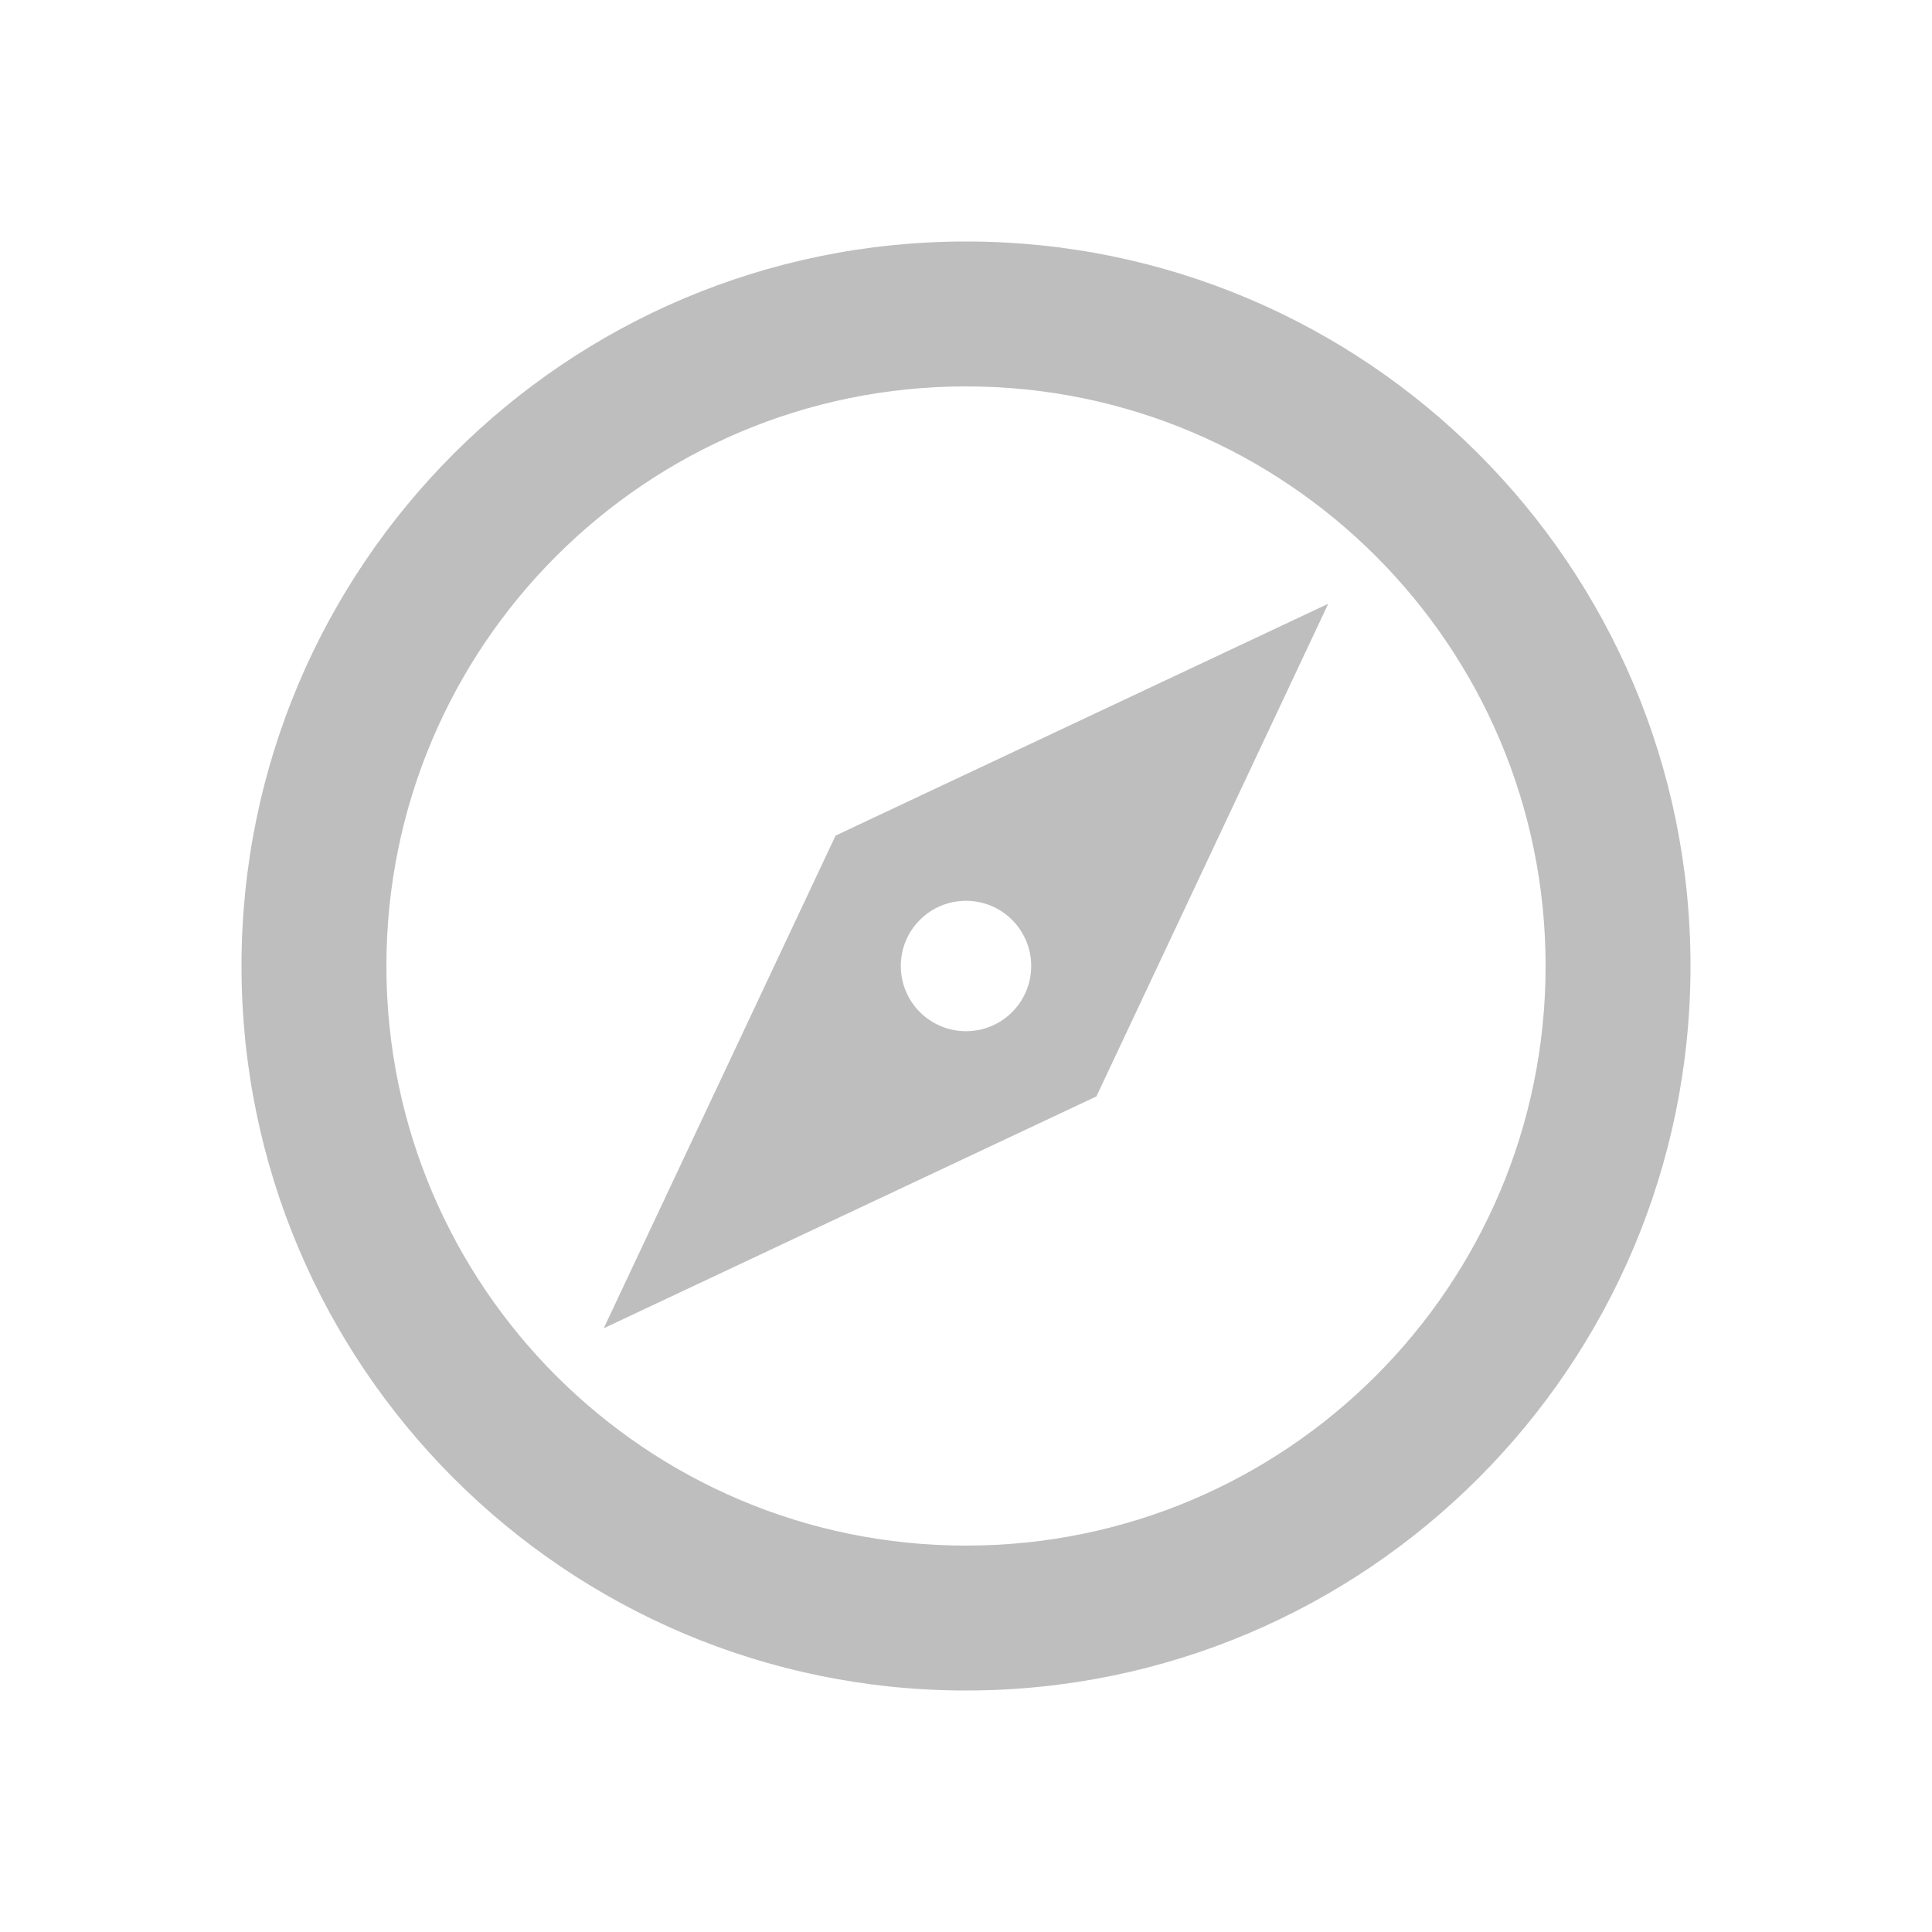
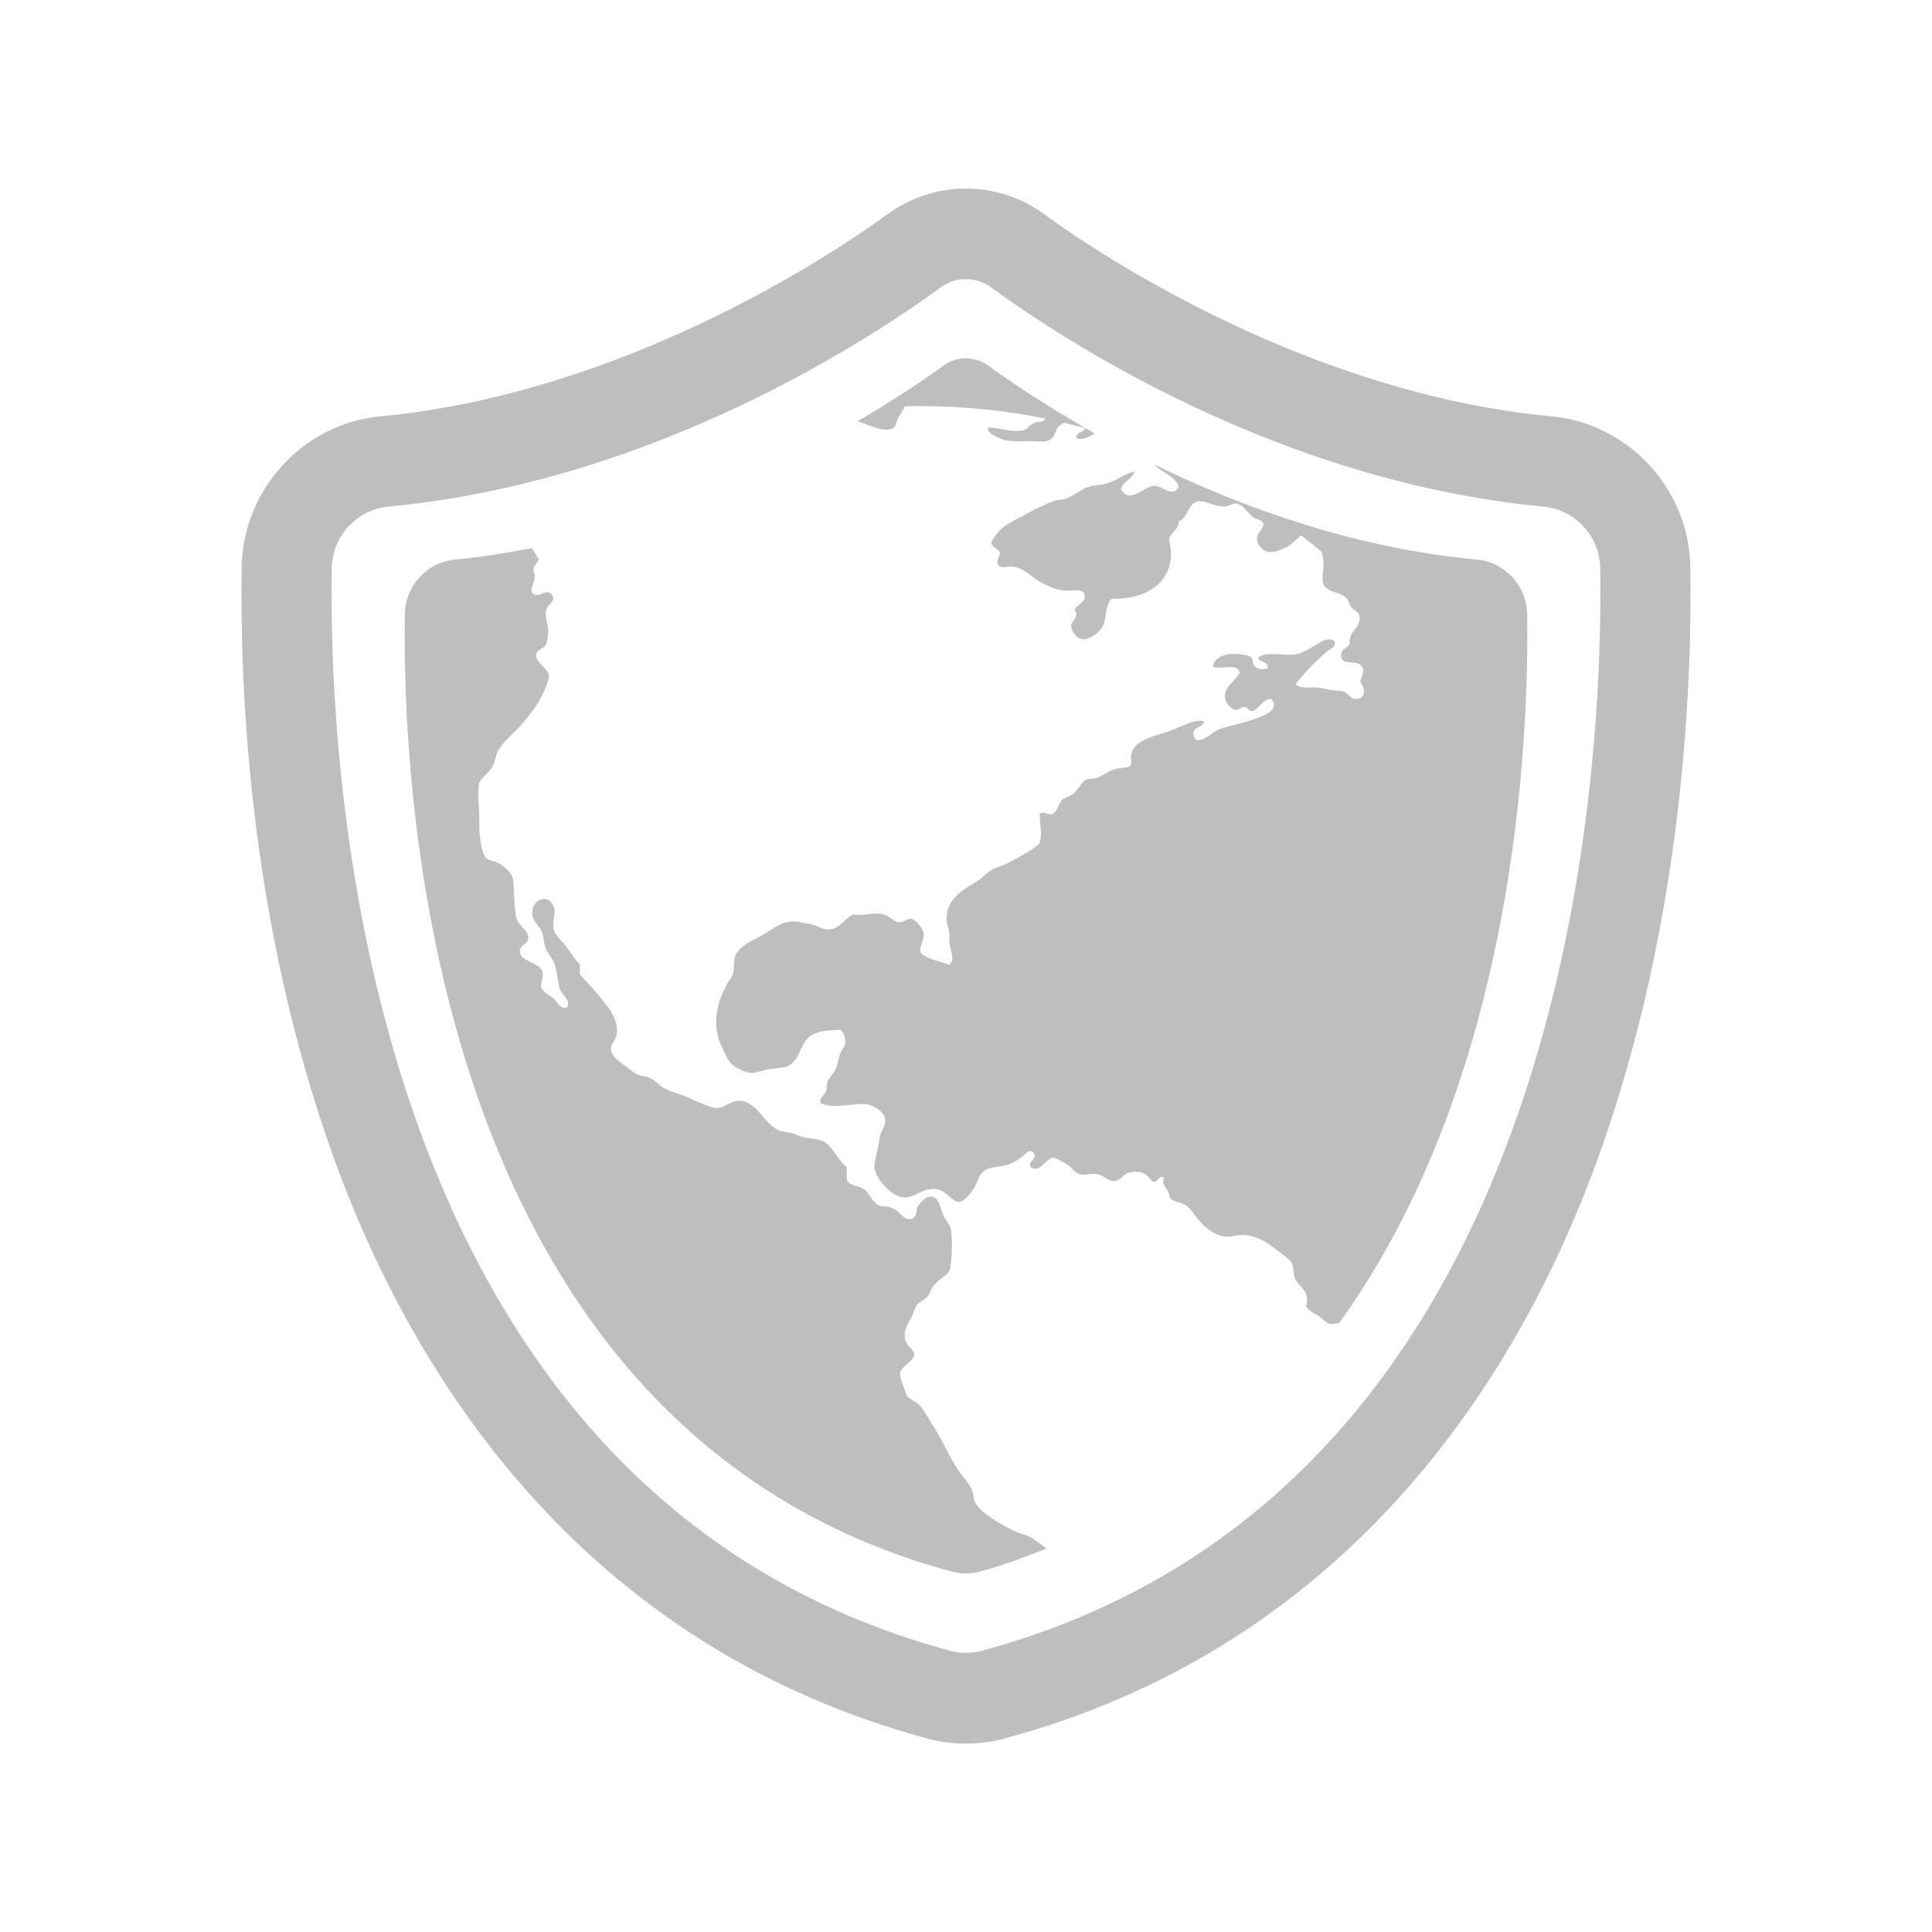
- <svg xmlns="http://www.w3.org/2000/svg" height="24" viewBox="0 0 24 24" width="24">
-   <path d="m7.5 16.5 2.88-6.12 6.12-2.88-2.88 6.12zm4.5-5.31a.81.81 0 0 0 -.81.81.81.81 0 0 0  .81.81.81.81 0 0 0  .81-.81.81.81 0 0 0 -.81-.81m0-8.19a9 9 0 0 1 9 9 9 9 0 0 1 -9 9 9 9 0 0 1 -9-9 9 9 0 0 1 9-9m0 1.8a7.2 7.2 0 0 0 -7.2 7.2 7.2 7.2 0 0 0 7.2 7.2 7.2 7.2 0 0 0 7.2-7.2 7.2 7.2 0 0 0 -7.2-7.2z" fill="#bebebe" stroke-width=".818" />
+ <svg xmlns="http://www.w3.org/2000/svg" xmlns:xlink="http://www.w3.org/1999/xlink" height="24" viewBox="0 0 24 24" width="24" version="1.1" id="svg4">
+   <defs id="defs8">
+     <linearGradient gradientTransform="translate(-419,-506.7111)" gradientUnits="userSpaceOnUse" x2="425.21" y2="513.95" x1="395.91" y1="525.26" id="a-3">
+       <stop id="stop2-6" stop-color="#da4453" />
+       <stop id="stop4-7" stop-color="#ff7336" offset="1" />
+     </linearGradient>
+     <linearGradient gradientUnits="userSpaceOnUse" x2="44" y2="33.75" x1="26.362" y1="44.09" id="b-3">
+       <stop id="stop7" stop-color="#c0392b" />
+       <stop id="stop9" stop-opacity="0" stop-color="#c0392b" offset="1" />
+     </linearGradient>
+     <linearGradient gradientUnits="userSpaceOnUse" x2="398.82" y2="528.52" x1="388.57" y1="519.85" id="c-6">
+       <stop id="stop12" stop-color="#4d4d4d" />
+       <stop id="stop14-7" stop-color="#31363b" offset="1" />
+     </linearGradient>
+     <linearGradient gradientUnits="userSpaceOnUse" x2="422.73" y2="537.95" x1="394.57" y1="509.8" id="d-5">
+       <stop id="stop17" stop-color="#e5e7e8" />
+       <stop id="stop19" stop-color="#dcdee0" offset="1" />
+     </linearGradient>
+     <linearGradient gradientTransform="matrix(0.70711,0.70711,-0.70711,0.70711,105.48,-635.29)" gradientUnits="userSpaceOnUse" x2="427.57" x1="389.57" id="e-3">
+       <stop id="stop22" stop-color="#fcfcfc" />
+       <stop id="stop24" stop-color="#eff0f1" offset="1" />
+     </linearGradient>
+     <linearGradient gradientTransform="translate(-444.7597,-516.3867)" x2="799.04" gradientUnits="userSpaceOnUse" y2="160.66" x1="771.7" y1="133.33" id="f-5" xlink:href="#d-5" />
+     <linearGradient gradientTransform="matrix(0.49677,0,0,0.76923,-191.2566,-404.0266)" x2="0" gradientUnits="userSpaceOnUse" y2="528.8" y1="551.8" id="g">
+       <stop id="stop28" stop-color="#c6cdd1" />
+       <stop id="stop30" stop-color="#e0e5e7" offset="1" />
+     </linearGradient>
+     <linearGradient gradientTransform="matrix(0.61141,0,0,0.76923,-238.9066,-386.3366)" x2="0" gradientUnits="userSpaceOnUse" y2="505.8" y1="557.8" id="h">
+       <stop id="stop33" stop-color="#42a603" />
+       <stop id="stop35" stop-color="#78da06" offset="1" />
+     </linearGradient>
+     <linearGradient gradientTransform="matrix(1.5625 0 0 1.53847-227.95-292.82)" gradientUnits="userSpaceOnUse" x2="400.57" x1="398.57" id="i">
+       <stop id="stop38" stop-color="#faae2a" />
+       <stop id="stop40" stop-color="#ffc35a" offset="1" />
+     </linearGradient>
+     <linearGradient gradientTransform="matrix(1.5625,0,0,1.53847,-604.3966,-793.8766)" x2="400.57" gradientUnits="userSpaceOnUse" x1="398.57" id="j" xlink:href="#i" />
+     <linearGradient gradientTransform="matrix(1.158063,0,0,1.438346,-439.4245,-734.1751)" gradientUnits="userSpaceOnUse" x2="390.65" y2="529.73" x1="410.5" y1="539.88" id="k">
+       <stop id="stop44" stop-color="#bcfd93" />
+       <stop id="stop46" stop-color="#fafff5" offset="1" />
+     </linearGradient>
+     <linearGradient gradientTransform="matrix(1,0,0,1.044059,7.999994,-1.176223)" gradientUnits="userSpaceOnUse" x2="34.19" y2="54.612" x1="14.187" y1="34.612" id="l">
+       <stop id="stop49" stop-color="#383e51" />
+       <stop id="stop51" stop-opacity="0" stop-color="#655c6f" offset="1" />
+     </linearGradient>
+     <linearGradient gradientTransform="matrix(0.61141,0,0,0.76923,-238.9066,-386.3366)" x2="0" gradientUnits="userSpaceOnUse" y2="505.8" y1="557.8" id="h-7">
+       <stop id="stop33-5" stop-color="#42a603" />
+       <stop id="stop35-3" stop-color="#78da06" offset="1" />
+     </linearGradient>
+     <linearGradient gradientTransform="matrix(0.49677,0,0,0.76923,-191.2566,-404.0266)" x2="0" gradientUnits="userSpaceOnUse" y2="528.8" y1="551.8" id="g-5">
+       <stop id="stop28-6" stop-color="#c6cdd1" />
+       <stop id="stop30-2" stop-color="#e0e5e7" offset="1" />
+     </linearGradient>
+     <linearGradient gradientTransform="matrix(1.5625,0,0,1.53847,-227.95,-292.82)" gradientUnits="userSpaceOnUse" x2="400.57" x1="398.57" id="i-9">
+       <stop id="stop38-1" stop-color="#faae2a" />
+       <stop id="stop40-2" stop-color="#ffc35a" offset="1" />
+     </linearGradient>
+     <linearGradient gradientTransform="matrix(1.5625,0,0,1.53847,-604.3966,-793.8766)" x2="400.57" gradientUnits="userSpaceOnUse" x1="398.57" id="j-7" xlink:href="#i-9" />
+     <linearGradient gradientTransform="matrix(1.5625,0,0,1.53847,-227.95,-292.82)" gradientUnits="userSpaceOnUse" x2="400.57" x1="398.57" id="linearGradient1040">
+       <stop id="stop1036" stop-color="#faae2a" />
+       <stop id="stop1038" stop-color="#ffc35a" offset="1" />
+     </linearGradient>
+     <linearGradient gradientTransform="matrix(0.61141,0,0,0.8031214,-229.65,-403.2224)" x2="0" gradientUnits="userSpaceOnUse" y2="505.8" y1="557.8" id="h-7-6">
+       <stop id="stop33-5-1" stop-color="#42a603" />
+       <stop id="stop35-3-8" stop-color="#78da06" offset="1" />
+     </linearGradient>
+     <linearGradient gradientTransform="matrix(0.49677,0,0,0.8031214,-182,-421.6918)" x2="0" gradientUnits="userSpaceOnUse" y2="528.8" y1="551.8" id="g-5-7">
+       <stop id="stop28-6-9" stop-color="#c6cdd1" />
+       <stop id="stop30-2-2" stop-color="#e0e5e7" offset="1" />
+     </linearGradient>
+     <linearGradient gradientTransform="matrix(1.5625,0,0,1.53847,-227.95,-292.82)" gradientUnits="userSpaceOnUse" x2="400.57" x1="398.57" id="i-9-0">
+       <stop id="stop38-1-2" stop-color="#faae2a" />
+       <stop id="stop40-2-3" stop-color="#ffc35a" offset="1" />
+     </linearGradient>
+     <linearGradient gradientTransform="matrix(1.5625,0,0,1.606253,-595.14,-828.7182)" x2="400.57" gradientUnits="userSpaceOnUse" x1="398.57" id="j-7-7" xlink:href="#i-9-0" />
+     <linearGradient gradientTransform="matrix(1.5625,0,0,1.53847,-227.95,-292.82)" gradientUnits="userSpaceOnUse" x2="400.57" x1="398.57" id="linearGradient1181">
+       <stop id="stop1177" stop-color="#faae2a" />
+       <stop id="stop1179" stop-color="#ffc35a" offset="1" />
+     </linearGradient>
+     <linearGradient xlink:href="#linearGradient4793" id="linearGradient2100" x1="24" y1="46" x2="23.179" y2="14.593" gradientUnits="userSpaceOnUse" gradientTransform="matrix(1,0,0,0.9980976,-41.62987,-1.174677)" />
+     <linearGradient id="linearGradient4793">
+       <stop style="stop-color:#54b60f;stop-opacity:1" offset="0" id="stop4795" />
+       <stop style="stop-color:#92dc41;stop-opacity:1" offset="1" id="stop4797" />
+     </linearGradient>
+     <style type="text/css" id="current-color-scheme">
+       .ColorScheme-Text {
+         color:#4d4d4d;
+       }
+       </style>
+   </defs>
+   <path style="color:#000000;font-style:normal;font-variant:normal;font-weight:normal;font-stretch:normal;font-size:medium;line-height:normal;font-family:sans-serif;font-variant-ligatures:normal;font-variant-position:normal;font-variant-caps:normal;font-variant-numeric:normal;font-variant-alternates:normal;font-feature-settings:normal;text-indent:0;text-align:start;text-decoration:none;text-decoration-line:none;text-decoration-style:solid;text-decoration-color:#000000;letter-spacing:normal;word-spacing:normal;text-transform:none;writing-mode:lr-tb;direction:ltr;text-orientation:mixed;dominant-baseline:auto;baseline-shift:baseline;text-anchor:start;white-space:normal;shape-padding:0;clip-rule:nonzero;display:inline;overflow:visible;visibility:visible;opacity:1;isolation:auto;mix-blend-mode:normal;color-interpolation:sRGB;color-interpolation-filters:linearRGB;solid-color:#000000;solid-opacity:1;vector-effect:none;fill:#bebebe;fill-opacity:1;fill-rule:nonzero;stroke:none;stroke-width:0.818;stroke-linecap:butt;stroke-linejoin:miter;stroke-miterlimit:4;stroke-dasharray:none;stroke-dashoffset:0;stroke-opacity:1;color-rendering:auto;image-rendering:auto;shape-rendering:auto;text-rendering:auto;enable-background:accumulate" d="M 11.998 2.342 C 11.657 2.342 11.318 2.448 11.031 2.658 L 11.031 2.656 C 10.235 3.239 7.677 4.894 4.723 5.172 C 3.77 5.261 3.019 6.077 3.002 7.041 L 3.002 7.043 C 2.981 8.428 3.067 11.409 4.156 14.41 C 5.246 17.412 7.461 20.5 11.512 21.594 L 11.512 21.596 L 11.514 21.596 C 11.832 21.681 12.166 21.681 12.484 21.596 L 12.486 21.594 C 16.538 20.501 18.752 17.412 19.842 14.41 C 20.931 11.409 21.018 8.43 20.998 7.045 C 20.985 6.075 20.228 5.261 19.275 5.172 L 19.273 5.172 C 16.321 4.894 13.768 3.243 12.967 2.658 C 12.68 2.448 12.339 2.342 11.998 2.342 z M 11.998 3.467 C 12.107 3.467 12.216 3.501 12.309 3.568 C 13.194 4.215 15.881 5.983 19.172 6.293 C 19.568 6.33 19.874 6.661 19.879 7.061 C 19.917 9.671 19.501 18.535 12.197 20.506 C 12.068 20.541 11.93 20.541 11.801 20.506 C 4.498 18.534 4.081 9.671 4.121 7.061 C 4.128 6.661 4.432 6.33 4.828 6.293 C 8.119 5.983 10.804 4.215 11.688 3.568 C 11.78 3.501 11.889 3.467 11.998 3.467 z M 11.998 4.451 C 11.902 4.451 11.806 4.479 11.725 4.539 C 11.498 4.705 11.123 4.957 10.654 5.234 C 10.808 5.28 10.992 5.388 11.104 5.312 C 11.135 5.291 11.127 5.251 11.156 5.195 C 11.179 5.151 11.216 5.102 11.238 5.047 C 11.302 5.045 11.365 5.045 11.43 5.045 C 11.962 5.045 12.482 5.097 12.984 5.199 C 12.963 5.255 12.896 5.231 12.838 5.258 C 12.783 5.283 12.763 5.335 12.705 5.346 C 12.544 5.376 12.411 5.307 12.271 5.312 C 12.265 5.373 12.34 5.406 12.377 5.426 C 12.503 5.492 12.607 5.484 12.785 5.48 C 12.876 5.478 12.98 5.507 13.059 5.453 C 13.108 5.419 13.107 5.342 13.148 5.301 C 13.166 5.283 13.191 5.267 13.221 5.252 C 13.308 5.273 13.392 5.295 13.479 5.318 C 13.464 5.378 13.37 5.362 13.369 5.441 C 13.423 5.474 13.532 5.435 13.598 5.383 C 13.003 5.048 12.54 4.734 12.273 4.539 C 12.192 4.479 12.094 4.451 11.998 4.451 z M 14.338 5.77 C 14.373 5.809 14.422 5.839 14.465 5.867 C 14.538 5.915 14.614 5.961 14.641 6.043 C 14.569 6.196 14.454 6.036 14.34 6.035 C 14.214 6.034 14.033 6.273 13.926 6.078 C 13.952 5.975 14.066 5.959 14.094 5.857 C 14.069 5.862 14.045 5.869 14.021 5.879 C 13.979 5.896 13.939 5.918 13.896 5.941 C 13.84 5.972 13.78 6.001 13.713 6.016 C 13.651 6.029 13.592 6.027 13.537 6.043 C 13.431 6.074 13.356 6.152 13.244 6.193 C 13.2 6.209 13.147 6.206 13.102 6.221 C 12.995 6.256 12.868 6.321 12.758 6.381 C 12.645 6.442 12.517 6.502 12.447 6.562 C 12.409 6.595 12.311 6.711 12.314 6.748 C 12.319 6.801 12.419 6.819 12.422 6.873 C 12.42 6.906 12.364 6.976 12.404 7.023 C 12.441 7.066 12.513 7.032 12.59 7.041 C 12.725 7.058 12.814 7.169 12.918 7.227 C 12.996 7.27 13.113 7.323 13.201 7.334 C 13.323 7.349 13.458 7.297 13.475 7.395 C 13.491 7.488 13.359 7.519 13.35 7.578 C 13.415 7.664 13.306 7.706 13.307 7.781 C 13.307 7.842 13.381 7.936 13.447 7.941 C 13.536 7.949 13.668 7.855 13.705 7.766 C 13.749 7.66 13.73 7.515 13.811 7.438 C 14.223 7.449 14.571 7.252 14.545 6.83 C 14.542 6.788 14.519 6.733 14.527 6.688 C 14.54 6.619 14.656 6.563 14.641 6.477 C 14.685 6.463 14.714 6.425 14.736 6.385 C 14.77 6.325 14.796 6.257 14.859 6.234 C 14.863 6.232 14.866 6.231 14.871 6.23 C 14.907 6.222 14.947 6.229 14.986 6.24 C 15.057 6.261 15.133 6.297 15.217 6.291 C 15.26 6.288 15.316 6.25 15.359 6.256 C 15.446 6.268 15.498 6.373 15.562 6.422 C 15.62 6.466 15.681 6.451 15.695 6.51 C 15.678 6.608 15.61 6.613 15.615 6.703 L 15.615 6.705 C 15.621 6.786 15.708 6.849 15.75 6.857 C 15.814 6.869 15.906 6.833 15.971 6.803 C 16.04 6.77 16.101 6.7 16.162 6.65 C 16.249 6.717 16.336 6.786 16.42 6.855 C 16.429 6.895 16.434 6.931 16.438 6.955 C 16.45 7.051 16.426 7.123 16.43 7.211 C 16.441 7.36 16.628 7.344 16.721 7.422 C 16.749 7.446 16.758 7.504 16.781 7.535 C 16.826 7.595 16.882 7.596 16.889 7.66 C 16.905 7.813 16.751 7.826 16.766 7.996 C 16.734 8.062 16.654 8.058 16.66 8.146 C 16.67 8.286 16.869 8.18 16.924 8.289 C 16.953 8.348 16.918 8.389 16.896 8.473 C 16.965 8.554 16.967 8.683 16.846 8.684 C 16.772 8.684 16.752 8.606 16.678 8.588 C 16.636 8.578 16.578 8.58 16.525 8.57 C 16.48 8.562 16.427 8.548 16.385 8.543 C 16.276 8.53 16.158 8.563 16.094 8.5 C 16.199 8.36 16.337 8.222 16.473 8.102 C 16.513 8.066 16.601 8.041 16.58 7.969 C 16.505 7.903 16.413 7.974 16.342 8.014 C 16.267 8.056 16.178 8.116 16.094 8.129 C 15.947 8.151 15.752 8.086 15.633 8.164 C 15.616 8.231 15.769 8.204 15.748 8.305 C 15.69 8.314 15.635 8.32 15.59 8.279 C 15.549 8.242 15.57 8.186 15.543 8.164 C 15.498 8.127 15.328 8.116 15.252 8.129 C 15.159 8.144 15.077 8.2 15.066 8.279 C 15.178 8.332 15.362 8.224 15.402 8.357 C 15.341 8.467 15.199 8.528 15.219 8.676 C 15.226 8.733 15.293 8.808 15.342 8.816 C 15.391 8.825 15.418 8.779 15.465 8.783 C 15.515 8.788 15.504 8.843 15.562 8.834 C 15.648 8.798 15.695 8.678 15.793 8.684 C 15.91 8.825 15.687 8.894 15.562 8.939 C 15.421 8.991 15.237 9.021 15.129 9.066 C 15.072 9.09 14.858 9.294 14.828 9.135 C 14.807 9.02 14.934 9.054 14.961 8.959 C 14.824 8.932 14.697 9.019 14.572 9.066 C 14.394 9.134 14.094 9.174 14.051 9.373 C 14.043 9.413 14.066 9.489 14.039 9.516 C 14.018 9.537 13.891 9.54 13.836 9.559 C 13.751 9.588 13.676 9.65 13.623 9.664 C 13.583 9.675 13.525 9.674 13.5 9.684 C 13.43 9.711 13.405 9.804 13.324 9.867 C 13.291 9.893 13.218 9.911 13.191 9.938 C 13.146 9.983 13.137 10.098 13.057 10.115 C 13.005 10.119 12.964 10.078 12.916 10.107 C 12.91 10.22 12.957 10.372 12.908 10.486 C 12.803 10.572 12.687 10.63 12.553 10.705 C 12.479 10.747 12.412 10.76 12.322 10.805 C 12.259 10.836 12.202 10.91 12.129 10.953 C 11.96 11.052 11.757 11.169 11.758 11.42 C 11.758 11.474 11.786 11.534 11.793 11.598 C 11.797 11.635 11.789 11.672 11.793 11.713 C 11.804 11.805 11.87 11.923 11.793 11.986 C 11.674 11.938 11.521 11.921 11.438 11.836 C 11.415 11.749 11.485 11.677 11.475 11.598 C 11.466 11.534 11.375 11.422 11.322 11.414 C 11.268 11.406 11.222 11.462 11.166 11.457 C 11.1 11.452 11.036 11.361 10.951 11.352 C 10.827 11.337 10.735 11.379 10.598 11.359 C 10.464 11.43 10.427 11.557 10.264 11.545 C 10.206 11.541 10.153 11.498 10.086 11.484 C 10.014 11.469 9.903 11.442 9.828 11.447 C 9.678 11.457 9.567 11.568 9.438 11.635 C 9.323 11.694 9.163 11.768 9.129 11.891 C 9.11 11.957 9.125 12.048 9.102 12.109 C 9.086 12.15 9.052 12.186 9.031 12.225 C 8.932 12.405 8.85 12.646 8.926 12.906 C 8.937 12.945 9.036 13.163 9.076 13.207 C 9.122 13.256 9.255 13.327 9.332 13.328 C 9.397 13.329 9.474 13.296 9.537 13.285 C 9.61 13.272 9.699 13.271 9.766 13.25 C 9.957 13.189 9.92 12.931 10.111 12.844 C 10.195 12.806 10.292 12.799 10.439 12.791 C 10.486 12.83 10.506 12.899 10.5 12.959 C 10.495 13.004 10.453 13.043 10.43 13.107 C 10.41 13.164 10.405 13.23 10.385 13.275 C 10.358 13.335 10.3 13.382 10.279 13.438 C 10.265 13.474 10.275 13.518 10.264 13.551 C 10.243 13.609 10.163 13.649 10.199 13.709 C 10.389 13.784 10.618 13.69 10.783 13.721 C 10.853 13.733 10.999 13.815 10.998 13.922 C 10.997 14.002 10.934 14.055 10.926 14.143 C 10.915 14.253 10.868 14.389 10.863 14.479 C 10.855 14.625 11.078 14.877 11.234 14.875 C 11.403 14.873 11.5 14.707 11.703 14.795 C 11.77 14.824 11.842 14.935 11.916 14.93 C 11.977 14.926 12.068 14.816 12.109 14.742 C 12.159 14.652 12.162 14.577 12.25 14.531 C 12.345 14.482 12.423 14.504 12.545 14.459 C 12.599 14.439 12.646 14.405 12.695 14.371 C 12.738 14.342 12.782 14.265 12.836 14.318 C 12.907 14.389 12.749 14.429 12.809 14.504 C 12.931 14.569 12.995 14.384 13.084 14.381 C 13.112 14.38 13.209 14.435 13.26 14.469 C 13.329 14.514 13.354 14.577 13.43 14.592 C 13.478 14.601 13.555 14.575 13.623 14.584 C 13.713 14.597 13.768 14.674 13.836 14.672 C 13.919 14.67 13.96 14.578 14.031 14.564 C 14.187 14.536 14.246 14.582 14.314 14.68 C 14.392 14.693 14.392 14.591 14.463 14.627 C 14.424 14.704 14.479 14.739 14.51 14.803 C 14.53 14.844 14.524 14.873 14.543 14.891 C 14.585 14.931 14.669 14.934 14.73 14.973 C 14.796 15.014 14.831 15.088 14.906 15.174 C 14.983 15.262 15.114 15.355 15.217 15.361 C 15.314 15.367 15.39 15.332 15.471 15.342 C 15.654 15.364 15.768 15.456 15.896 15.555 C 15.968 15.61 16.034 15.649 16.057 15.715 C 16.073 15.761 16.066 15.822 16.084 15.873 C 16.123 15.983 16.283 16.036 16.225 16.227 C 16.251 16.282 16.309 16.303 16.373 16.342 C 16.424 16.373 16.47 16.438 16.525 16.447 C 16.561 16.453 16.602 16.436 16.633 16.438 C 18.826 13.401 18.994 9.215 18.971 7.631 C 18.966 7.277 18.694 6.983 18.344 6.951 C 16.803 6.806 15.422 6.299 14.338 5.77 z M 6.609 6.809 C 6.298 6.868 5.98 6.921 5.654 6.951 C 5.304 6.983 5.035 7.277 5.029 7.631 C 4.994 9.94 5.363 17.779 11.824 19.523 C 11.939 19.554 12.059 19.554 12.174 19.523 C 12.465 19.445 12.731 19.341 12.998 19.238 C 12.929 19.18 12.853 19.125 12.801 19.096 C 12.739 19.061 12.665 19.051 12.598 19.018 C 12.454 18.947 12.173 18.797 12.109 18.654 C 12.091 18.613 12.096 18.559 12.076 18.514 C 12.038 18.423 11.956 18.343 11.898 18.256 C 11.789 18.089 11.702 17.881 11.59 17.709 C 11.533 17.622 11.482 17.523 11.42 17.453 C 11.383 17.412 11.267 17.372 11.252 17.311 C 11.232 17.229 11.172 17.117 11.182 17.055 C 11.194 16.97 11.358 16.905 11.357 16.828 C 11.357 16.763 11.27 16.723 11.252 16.668 C 11.207 16.533 11.279 16.454 11.332 16.342 C 11.35 16.305 11.366 16.244 11.385 16.217 C 11.417 16.168 11.482 16.154 11.525 16.102 C 11.55 16.072 11.566 16.012 11.598 15.971 C 11.665 15.882 11.773 15.848 11.801 15.768 C 11.823 15.702 11.837 15.373 11.811 15.264 C 11.795 15.2 11.736 15.146 11.713 15.086 C 11.673 14.979 11.665 14.863 11.555 14.865 C 11.487 14.866 11.438 14.943 11.395 14.99 C 11.384 15.053 11.388 15.121 11.322 15.141 C 11.222 15.17 11.184 15.036 11.066 15 C 11.02 14.986 10.945 14.986 10.916 14.973 C 10.83 14.934 10.805 14.81 10.715 14.762 C 10.639 14.721 10.573 14.734 10.527 14.672 C 10.508 14.629 10.523 14.551 10.518 14.494 C 10.421 14.438 10.338 14.226 10.225 14.176 C 10.15 14.143 10.037 14.147 9.943 14.115 C 9.899 14.1 9.864 14.082 9.818 14.072 C 9.762 14.06 9.704 14.057 9.66 14.035 C 9.485 13.948 9.391 13.668 9.174 13.674 C 9.081 13.676 8.992 13.764 8.908 13.764 C 8.825 13.763 8.685 13.697 8.58 13.648 C 8.471 13.598 8.351 13.569 8.262 13.523 C 8.189 13.486 8.137 13.419 8.074 13.391 C 8.026 13.369 7.958 13.366 7.918 13.348 C 7.861 13.321 7.801 13.264 7.73 13.215 C 7.664 13.169 7.592 13.099 7.59 13.039 C 7.587 12.97 7.655 12.91 7.662 12.844 C 7.685 12.633 7.527 12.482 7.43 12.357 C 7.357 12.265 7.274 12.187 7.201 12.102 C 7.205 12.045 7.205 12.035 7.201 11.979 C 7.146 11.925 7.097 11.845 7.039 11.766 C 6.987 11.694 6.888 11.616 6.875 11.535 C 6.859 11.436 6.913 11.352 6.875 11.256 C 6.812 11.096 6.587 11.166 6.615 11.377 C 6.623 11.435 6.706 11.515 6.73 11.572 C 6.756 11.631 6.752 11.704 6.775 11.775 C 6.798 11.843 6.867 11.902 6.891 11.979 C 6.928 12.099 6.928 12.229 6.963 12.305 C 6.993 12.372 7.102 12.436 7.039 12.518 C 6.955 12.535 6.927 12.451 6.875 12.402 C 6.846 12.375 6.739 12.325 6.723 12.262 C 6.709 12.21 6.756 12.14 6.74 12.076 C 6.71 11.952 6.458 11.947 6.457 11.818 C 6.457 11.738 6.562 11.728 6.562 11.65 C 6.563 11.565 6.445 11.492 6.42 11.42 C 6.397 11.354 6.395 11.249 6.387 11.156 C 6.379 11.069 6.387 10.968 6.367 10.9 C 6.349 10.84 6.258 10.757 6.199 10.725 C 6.122 10.682 6.059 10.7 6.021 10.637 C 5.989 10.582 5.97 10.466 5.963 10.406 C 5.95 10.3 5.957 10.184 5.951 10.07 C 5.945 9.957 5.934 9.849 5.951 9.727 C 5.995 9.641 6.076 9.6 6.121 9.516 C 6.152 9.457 6.156 9.383 6.191 9.32 C 6.256 9.205 6.397 9.098 6.492 8.984 C 6.595 8.862 6.69 8.744 6.75 8.604 C 6.771 8.554 6.827 8.446 6.818 8.385 C 6.807 8.3 6.647 8.23 6.66 8.129 C 6.668 8.066 6.757 8.066 6.783 8.004 C 6.797 7.972 6.81 7.884 6.811 7.846 C 6.812 7.761 6.766 7.671 6.783 7.58 C 6.798 7.502 6.915 7.472 6.855 7.387 C 6.797 7.302 6.69 7.432 6.625 7.377 C 6.565 7.327 6.637 7.264 6.643 7.172 C 6.645 7.135 6.621 7.096 6.625 7.068 C 6.63 7.029 6.708 6.962 6.688 6.936 C 6.666 6.908 6.638 6.856 6.609 6.809 z " id="path983" />
</svg>
